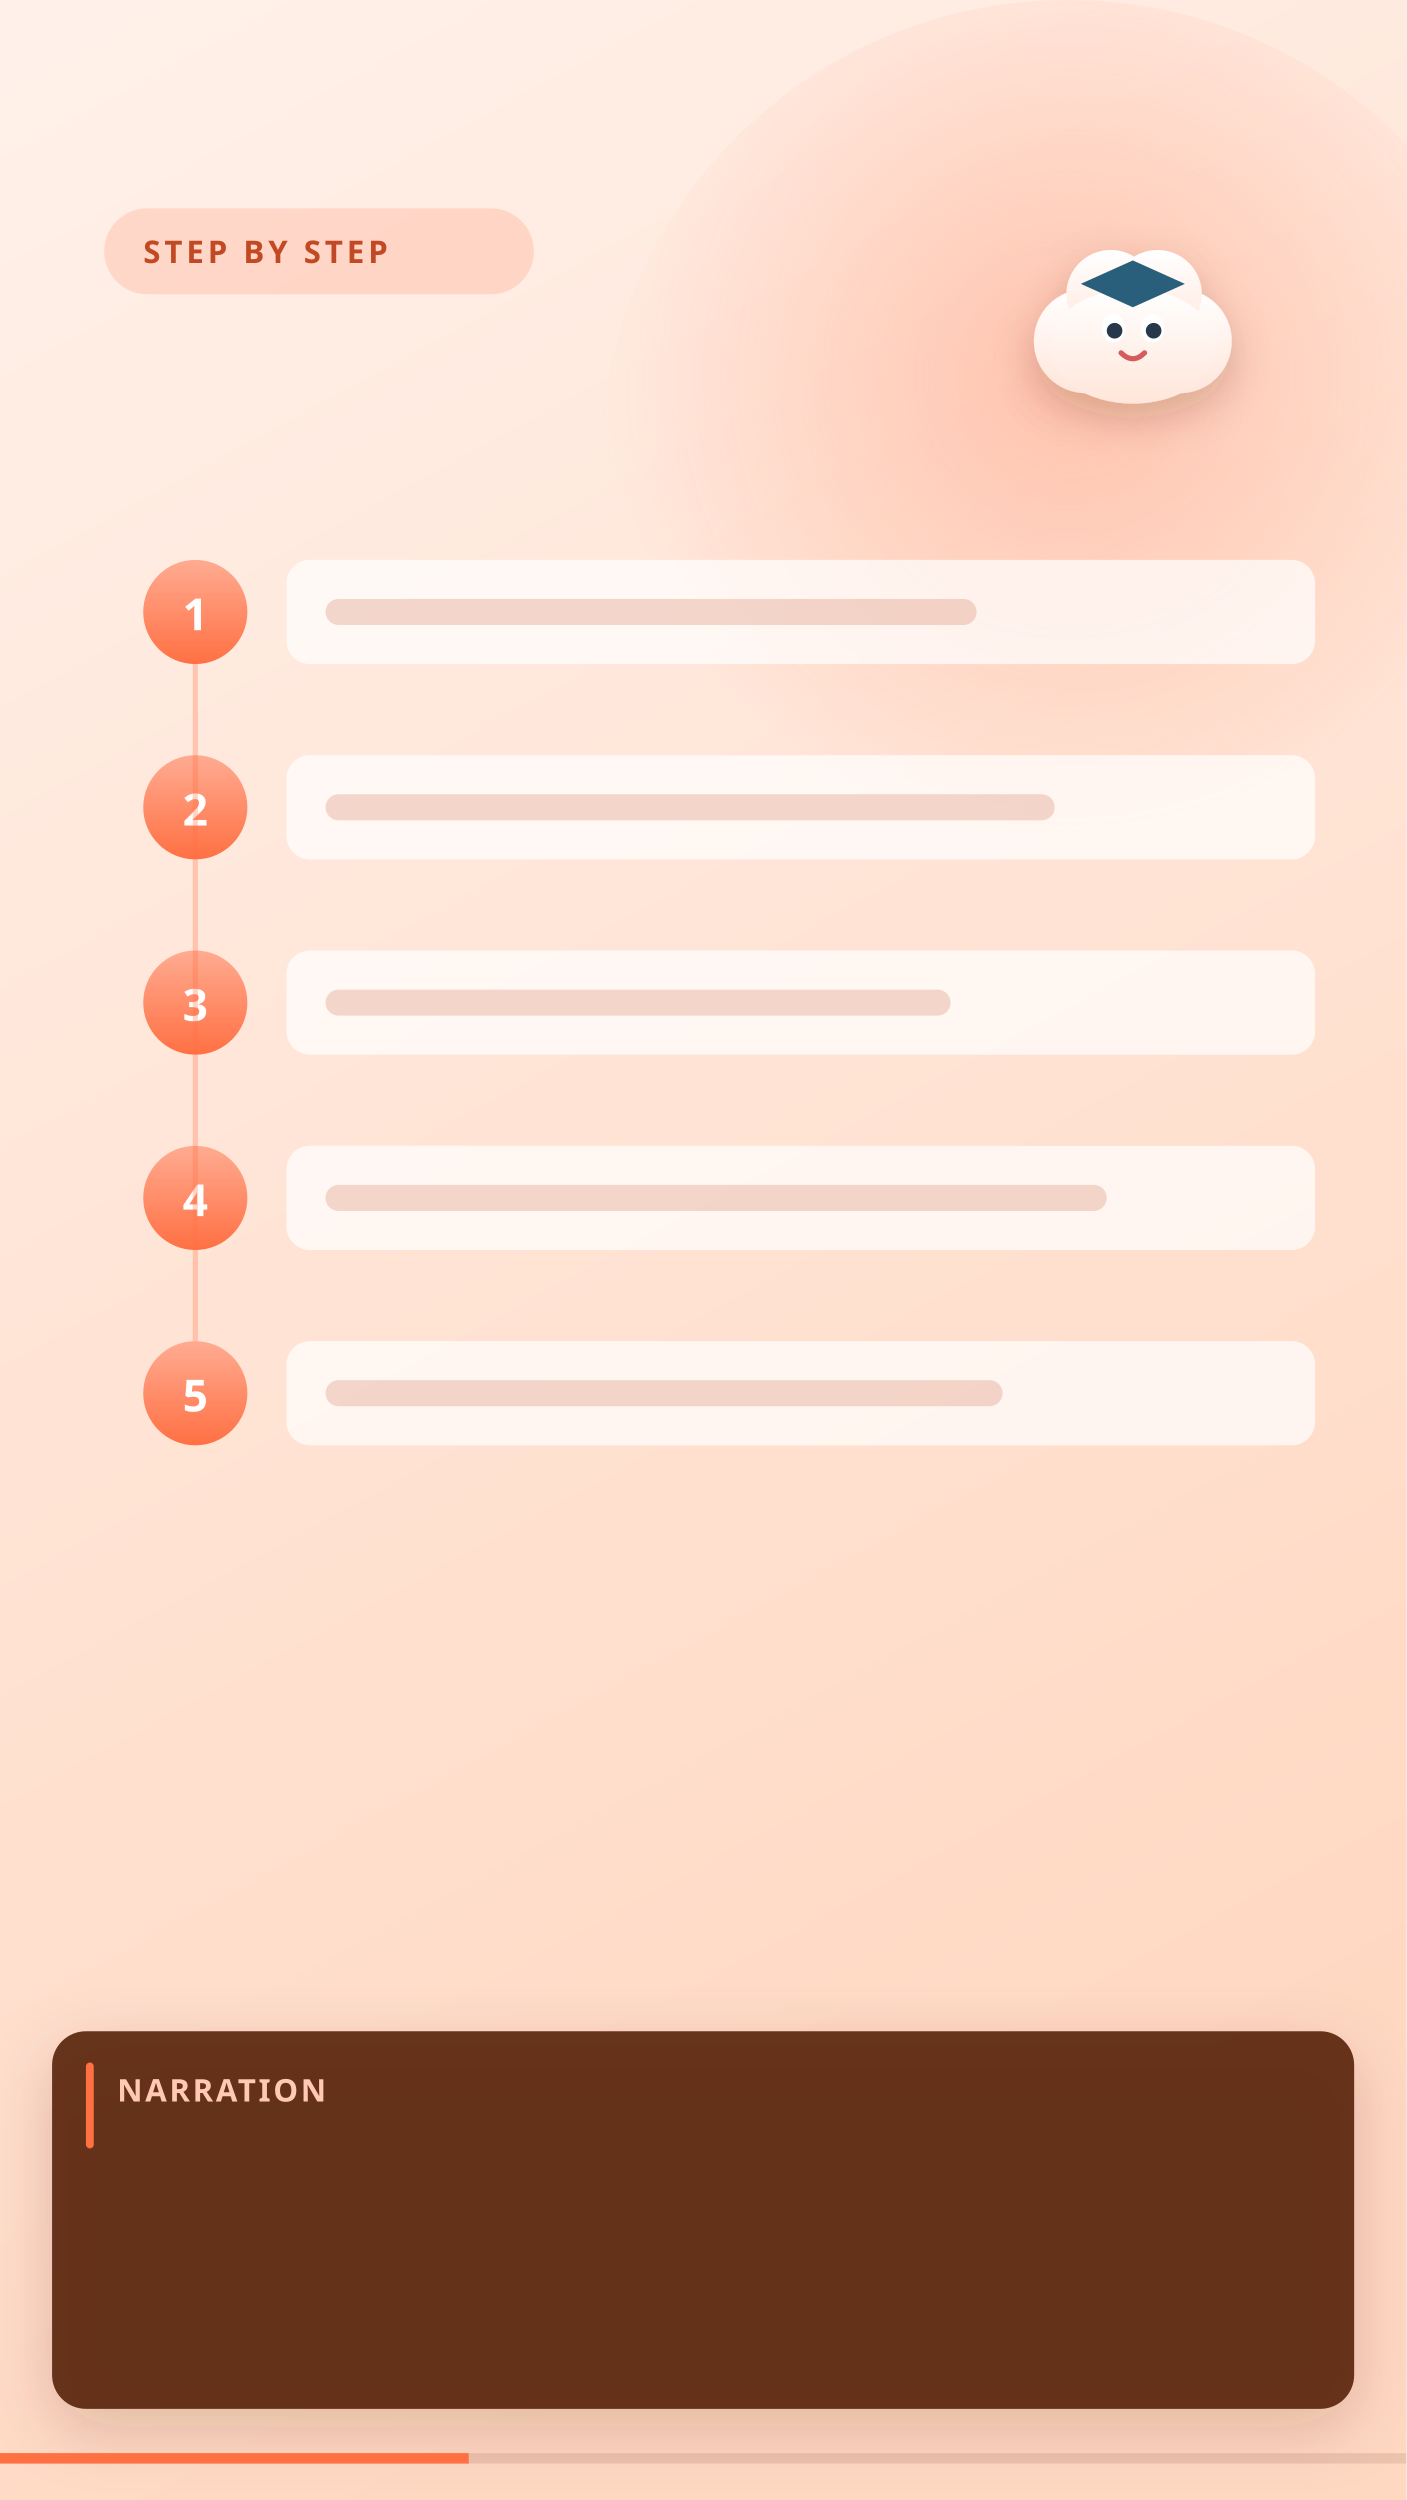
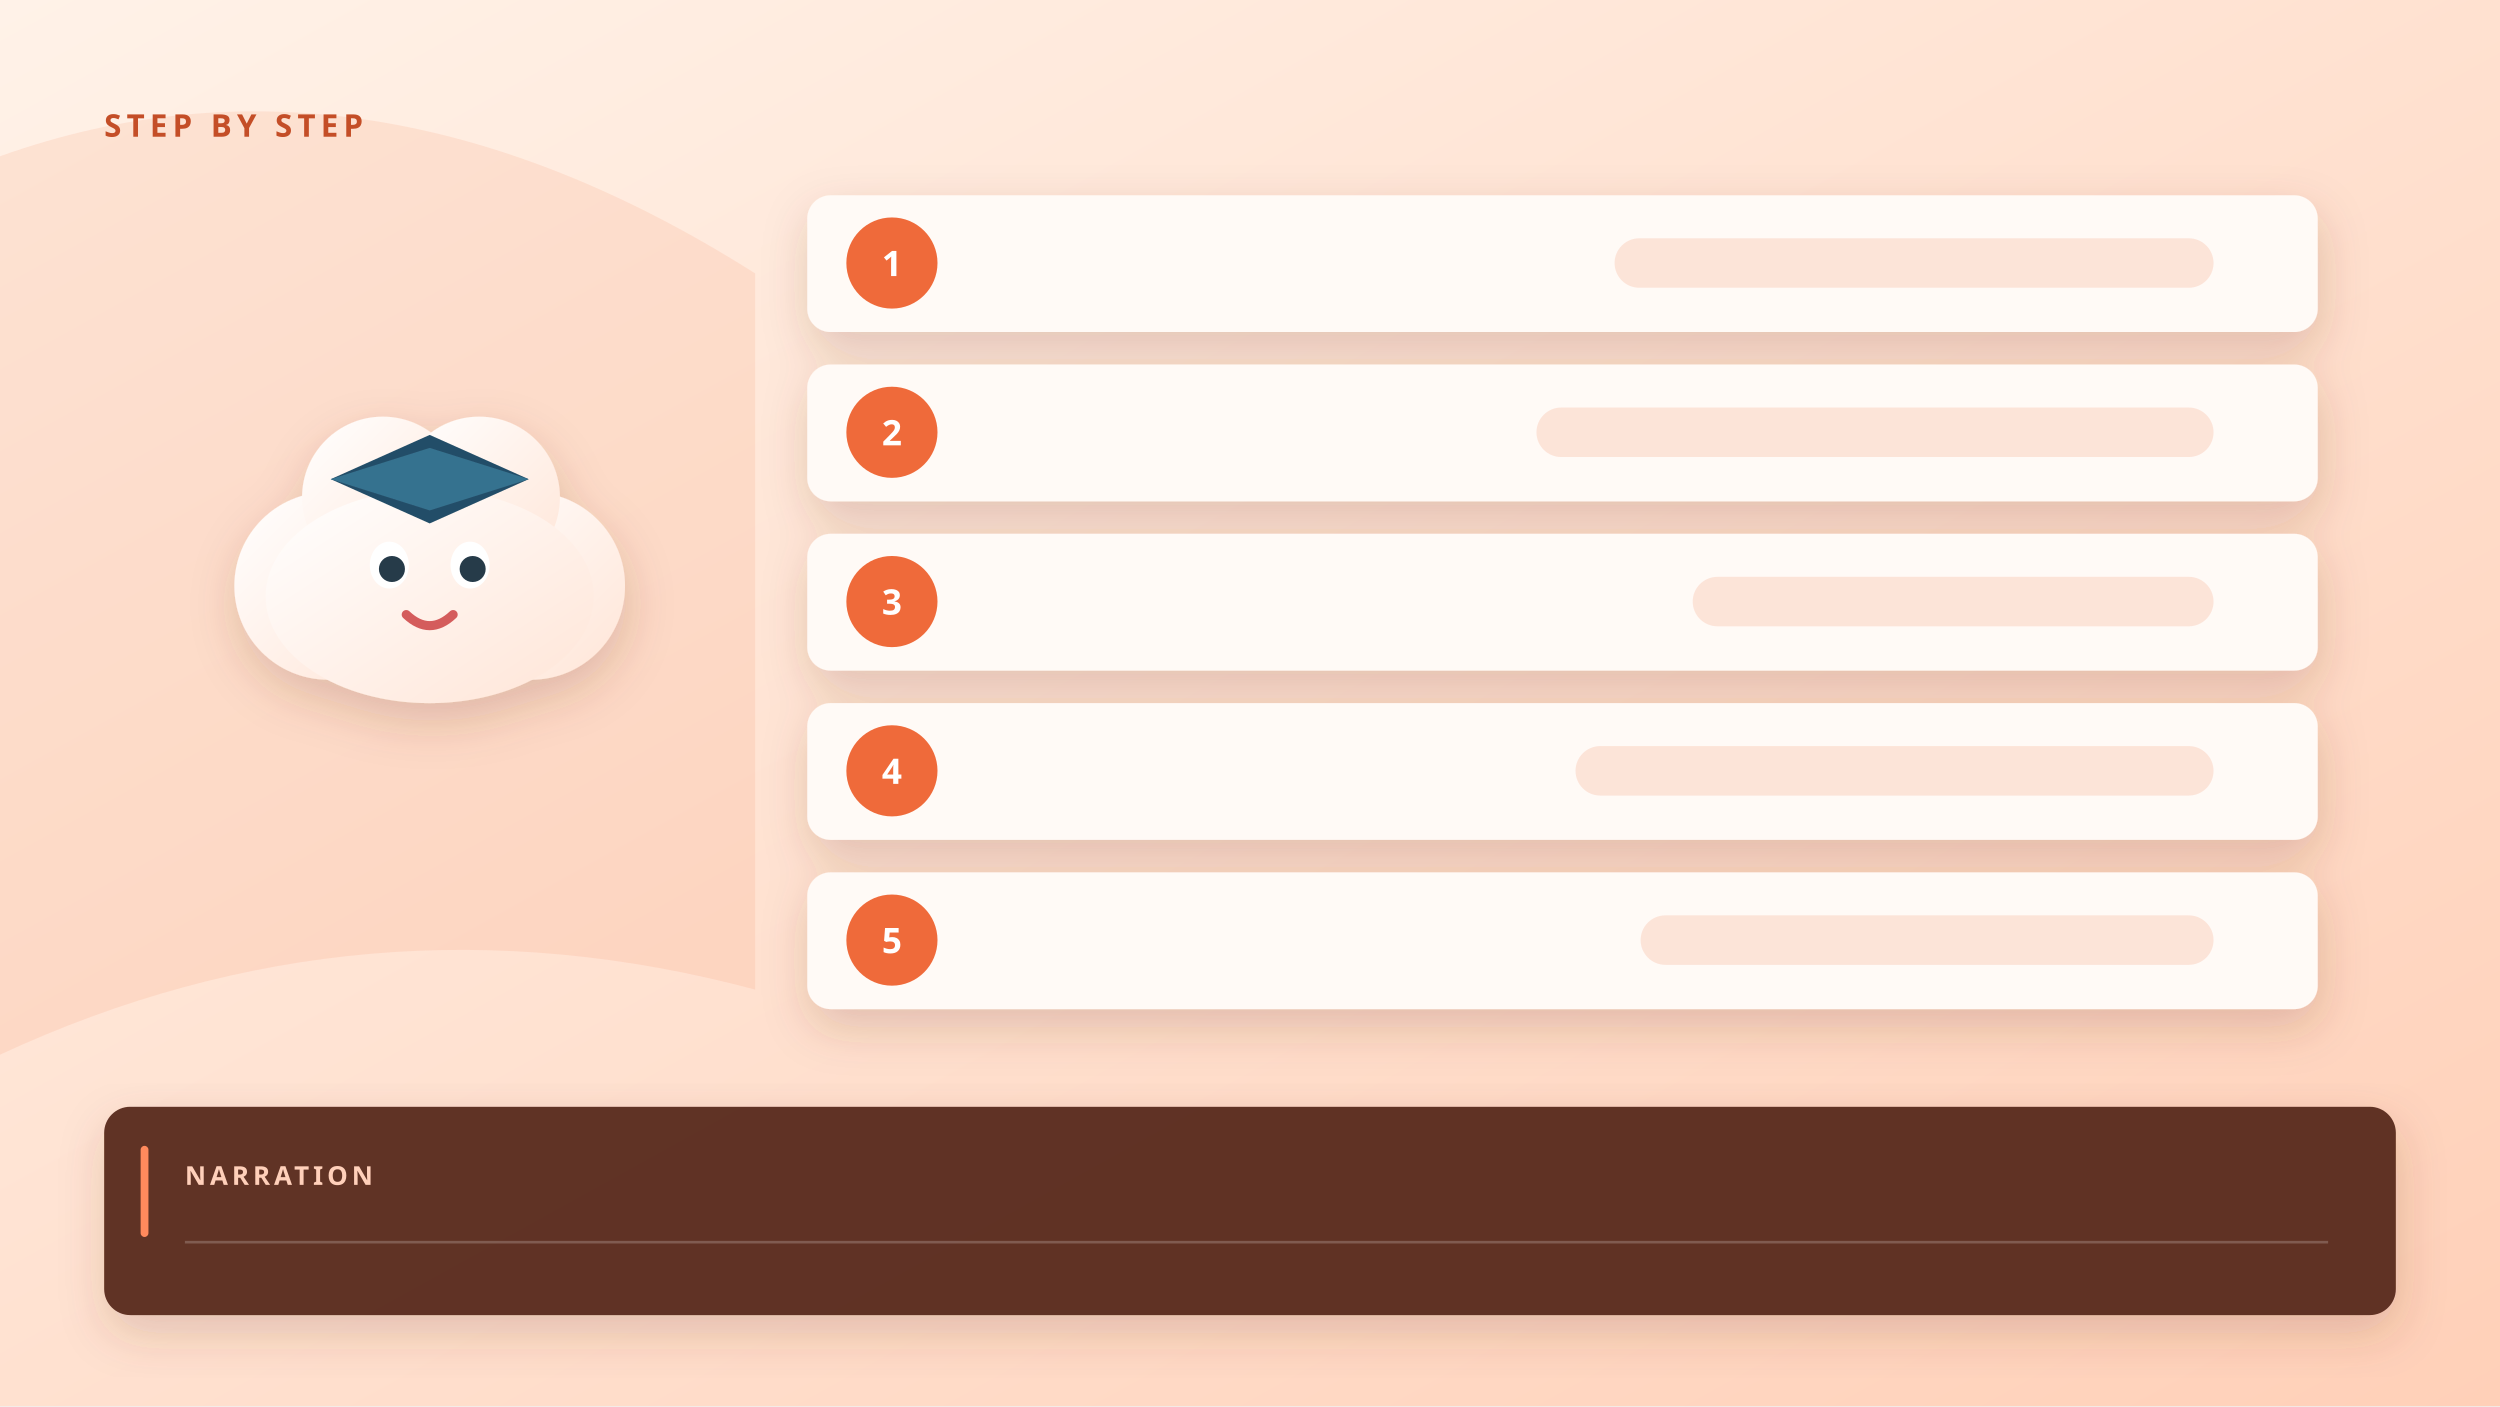
- <svg xmlns="http://www.w3.org/2000/svg" viewBox="0 0 1080 1920" width="1080" height="1920">
+ <svg xmlns="http://www.w3.org/2000/svg" viewBox="0 0 1920 1080" width="1920" height="1080">
  <defs>
-     <linearGradient id="bg" x1="0" y1="0" x2="0.3" y2="1">
-       <stop offset="0%" stop-color="#fff1ea" />
-       <stop offset="100%" stop-color="#ffd8c2" />
+     <linearGradient id="steps-new-bg" x2="1" y2="1">
+       <stop stop-color="#fff2e8" />
+       <stop offset="1" stop-color="#ffd0b8" />
    </linearGradient>
-     <radialGradient id="glow" cx="0.5" cy="0.4" r="0.5">
-       <stop offset="0%" stop-color="#ff8a65" stop-opacity="0.4" />
-       <stop offset="100%" stop-color="#ff8a65" stop-opacity="0" />
-     </radialGradient>
-     <linearGradient id="num" x1="0" y1="0" x2="0" y2="1">
-       <stop offset="0%" stop-color="#ffab91" />
-       <stop offset="100%" stop-color="#ff7043" />
+     <linearGradient id="steps-new-cloud" y2="1">
+       <stop stop-color="#fff" />
+       <stop offset="1" stop-color="#ffe5d7" />
    </linearGradient>
-     <linearGradient id="cloudFill" x1="0" y1="0" x2="0" y2="1">
-       <stop offset="0%" stop-color="#ffffff" />
-       <stop offset="100%" stop-color="#ffe6da" />
-     </linearGradient>
-     <filter id="soft" x="-40%" y="-40%" width="180%" height="180%">
-       <feDropShadow dx="0" dy="16" stdDeviation="24" flood-color="#5a2510" flood-opacity="0.20" />
-     </filter>
-     <filter id="cloudShadow" x="-60%" y="-60%" width="220%" height="220%">
-       <feDropShadow dx="0" dy="12" stdDeviation="16" flood-color="#5a2510" flood-opacity="0.22" />
+     <filter id="steps-new-shadow" x="-20%" y="-20%" width="140%" height="150%">
+       <feDropShadow dy="14" stdDeviation="18" flood-color="#71331e" flood-opacity=".2" />
    </filter>
  </defs>
-   <rect width="1080" height="1920" fill="url(#bg)" />
-   <circle cx="820" cy="360" r="360" fill="url(#glow)" />
-   <rect x="80" y="160" width="330" height="66" rx="33" fill="#ff7043" opacity="0.18" />
-   <text x="110" y="202" fill="#c14a24" font-family="'Segoe UI', sans-serif" font-size="24" font-weight="800" letter-spacing="3">STEP BY STEP</text>
-   <g transform="translate(870, 250)" filter="url(#cloudShadow)">
-     <g>
-       <circle cx="-36" cy="12" r="40" fill="url(#cloudFill)" />
-       <circle cx="36" cy="12" r="40" fill="url(#cloudFill)" />
-       <circle cx="-17" cy="-24" r="34" fill="url(#cloudFill)" />
-       <circle cx="19" cy="-24" r="34" fill="url(#cloudFill)" />
-       <ellipse cx="0" cy="16" rx="64" ry="44" fill="url(#cloudFill)" />
+   <rect width="1920" height="1080" fill="url(#steps-new-bg)" />
+   <path d="M0 120Q280 20 580 210V760Q280 680 0 810Z" fill="#f27448" opacity=".12" />
+   <text x="80" y="105" fill="#c44e27" font-family="Segoe UI, sans-serif" font-size="24" font-weight="800" letter-spacing="4">STEP BY STEP</text>
+   <g transform="translate(330 430)" filter="url(#steps-new-shadow)">
+     <circle cx="-78" cy="20" r="72" fill="url(#steps-new-cloud)" />
+     <circle cx="78" cy="20" r="72" fill="url(#steps-new-cloud)" />
+     <circle cx="-36" cy="-48" r="62" fill="url(#steps-new-cloud)" />
+     <circle cx="38" cy="-48" r="62" fill="url(#steps-new-cloud)" />
+     <ellipse cy="28" rx="126" ry="82" fill="url(#steps-new-cloud)" />
+     <polygon points="-76,-62 0,-96 76,-62 0,-28" fill="#244e68" />
+     <polygon points="-76,-62 0,-86 76,-62 0,-38" fill="#36728f" />
+     <ellipse cx="-31" cy="4" rx="15" ry="18" fill="#fff" />
+     <circle cx="-29" cy="7" r="10" fill="#263b4a" />
+     <ellipse cx="31" cy="4" rx="15" ry="18" fill="#fff" />
+     <circle cx="33" cy="7" r="10" fill="#263b4a" />
+     <path d="M-18 42Q0 59 18 42" fill="none" stroke="#d45b5b" stroke-width="7" stroke-linecap="round" />
+   </g>
+   <g filter="url(#steps-new-shadow)" font-family="Segoe UI, sans-serif">
+     <rect x="620" y="150" width="1160" height="105" rx="18" fill="#fffaf6" />
+     <rect x="620" y="280" width="1160" height="105" rx="18" fill="#fffaf6" />
+     <rect x="620" y="410" width="1160" height="105" rx="18" fill="#fffaf6" />
+     <rect x="620" y="540" width="1160" height="105" rx="18" fill="#fffaf6" />
+     <rect x="620" y="670" width="1160" height="105" rx="18" fill="#fffaf6" />
+   </g>
+   <g font-family="Segoe UI, sans-serif" font-weight="800">
+     <g fill="#ef6a3a">
+       <circle cx="685" cy="202" r="35" />
+       <circle cx="685" cy="332" r="35" />
+       <circle cx="685" cy="462" r="35" />
+       <circle cx="685" cy="592" r="35" />
+       <circle cx="685" cy="722" r="35" />
    </g>
-     <polygon points="-40,-32 0,-50 40,-32 0,-14" fill="#2c5f7c" />
-     <ellipse cx="-15" cy="2" rx="9" ry="11" fill="#fff" />
-     <circle cx="-14" cy="4" r="6" fill="#25384a" />
-     <ellipse cx="15" cy="2" rx="9" ry="11" fill="#fff" />
-     <circle cx="16" cy="4" r="6" fill="#25384a" />
-     <path d="M-9,21 Q0,30 9,21" fill="none" stroke="#d45b5b" stroke-width="4" stroke-linecap="round" />
+     <g fill="#fff" font-size="27" text-anchor="middle">
+       <text x="685" y="212">1</text>
+       <text x="685" y="342">2</text>
+       <text x="685" y="472">3</text>
+       <text x="685" y="602">4</text>
+       <text x="685" y="732">5</text>
+     </g>
+     <g fill="#ef6a3a" opacity=".16">
+       <rect x="1240" y="183" width="460" height="38" rx="19" />
+       <rect x="1180" y="313" width="520" height="38" rx="19" />
+       <rect x="1300" y="443" width="400" height="38" rx="19" />
+       <rect x="1210" y="573" width="490" height="38" rx="19" />
+       <rect x="1260" y="703" width="440" height="38" rx="19" />
+     </g>
  </g>
-   <g>
-     <circle cx="150" cy="470" r="40" fill="url(#num)" />
-     <text x="150" y="484" fill="#fff" font-family="'Segoe UI', sans-serif" font-size="34" font-weight="800" text-anchor="middle">1</text>
-     <rect x="220" y="430" width="790" height="80" rx="18" fill="#ffffff" opacity="0.7" />
-     <rect x="250" y="460" width="500" height="20" rx="10" fill="#c14a24" opacity="0.2" />
-     <circle cx="150" cy="620" r="40" fill="url(#num)" />
-     <text x="150" y="634" fill="#fff" font-family="'Segoe UI', sans-serif" font-size="34" font-weight="800" text-anchor="middle">2</text>
-     <rect x="220" y="580" width="790" height="80" rx="18" fill="#ffffff" opacity="0.7" />
-     <rect x="250" y="610" width="560" height="20" rx="10" fill="#c14a24" opacity="0.2" />
-     <circle cx="150" cy="770" r="40" fill="url(#num)" />
-     <text x="150" y="784" fill="#fff" font-family="'Segoe UI', sans-serif" font-size="34" font-weight="800" text-anchor="middle">3</text>
-     <rect x="220" y="730" width="790" height="80" rx="18" fill="#ffffff" opacity="0.7" />
-     <rect x="250" y="760" width="480" height="20" rx="10" fill="#c14a24" opacity="0.2" />
-     <circle cx="150" cy="920" r="40" fill="url(#num)" />
-     <text x="150" y="934" fill="#fff" font-family="'Segoe UI', sans-serif" font-size="34" font-weight="800" text-anchor="middle">4</text>
-     <rect x="220" y="880" width="790" height="80" rx="18" fill="#ffffff" opacity="0.7" />
-     <rect x="250" y="910" width="600" height="20" rx="10" fill="#c14a24" opacity="0.2" />
-     <circle cx="150" cy="1070" r="40" fill="url(#num)" />
-     <text x="150" y="1084" fill="#fff" font-family="'Segoe UI', sans-serif" font-size="34" font-weight="800" text-anchor="middle">5</text>
-     <rect x="220" y="1030" width="790" height="80" rx="18" fill="#ffffff" opacity="0.7" />
-     <rect x="250" y="1060" width="520" height="20" rx="10" fill="#c14a24" opacity="0.2" />
-   </g>
-   <line x1="150" y1="510" x2="150" y2="1030" stroke="#ff7043" stroke-width="4" opacity="0.3" />
-   <g filter="url(#soft)">
-     <rect x="40" y="1560" width="1000" height="290" rx="26" fill="#5a2510" opacity="0.92" />
-   </g>
-   <rect x="66" y="1584" width="6" height="66" rx="3" fill="#ff7043" />
-   <text x="90" y="1614" fill="#ffc9b3" font-family="'Segoe UI', sans-serif" font-size="24" font-weight="800" letter-spacing="2">NARRATION</text>
-   <rect x="0" y="1884" width="1080" height="8" fill="#5a2510" opacity="0.12" />
-   <rect x="0" y="1884" width="360" height="8" fill="#ff7043" />
+   <rect x="80" y="850" width="1760" height="160" rx="20" fill="#592a1d" opacity=".95" filter="url(#steps-new-shadow)" />
+   <rect x="108" y="880" width="6" height="70" rx="3" fill="#ff8a5d" />
+   <text x="142" y="910" fill="#ffd0ba" font-family="Segoe UI, sans-serif" font-size="20" font-weight="800" letter-spacing="3">NARRATION</text>
+   <line x1="142" y1="954" x2="1788" y2="954" stroke="#fff" stroke-opacity=".2" stroke-width="2" />
</svg>
